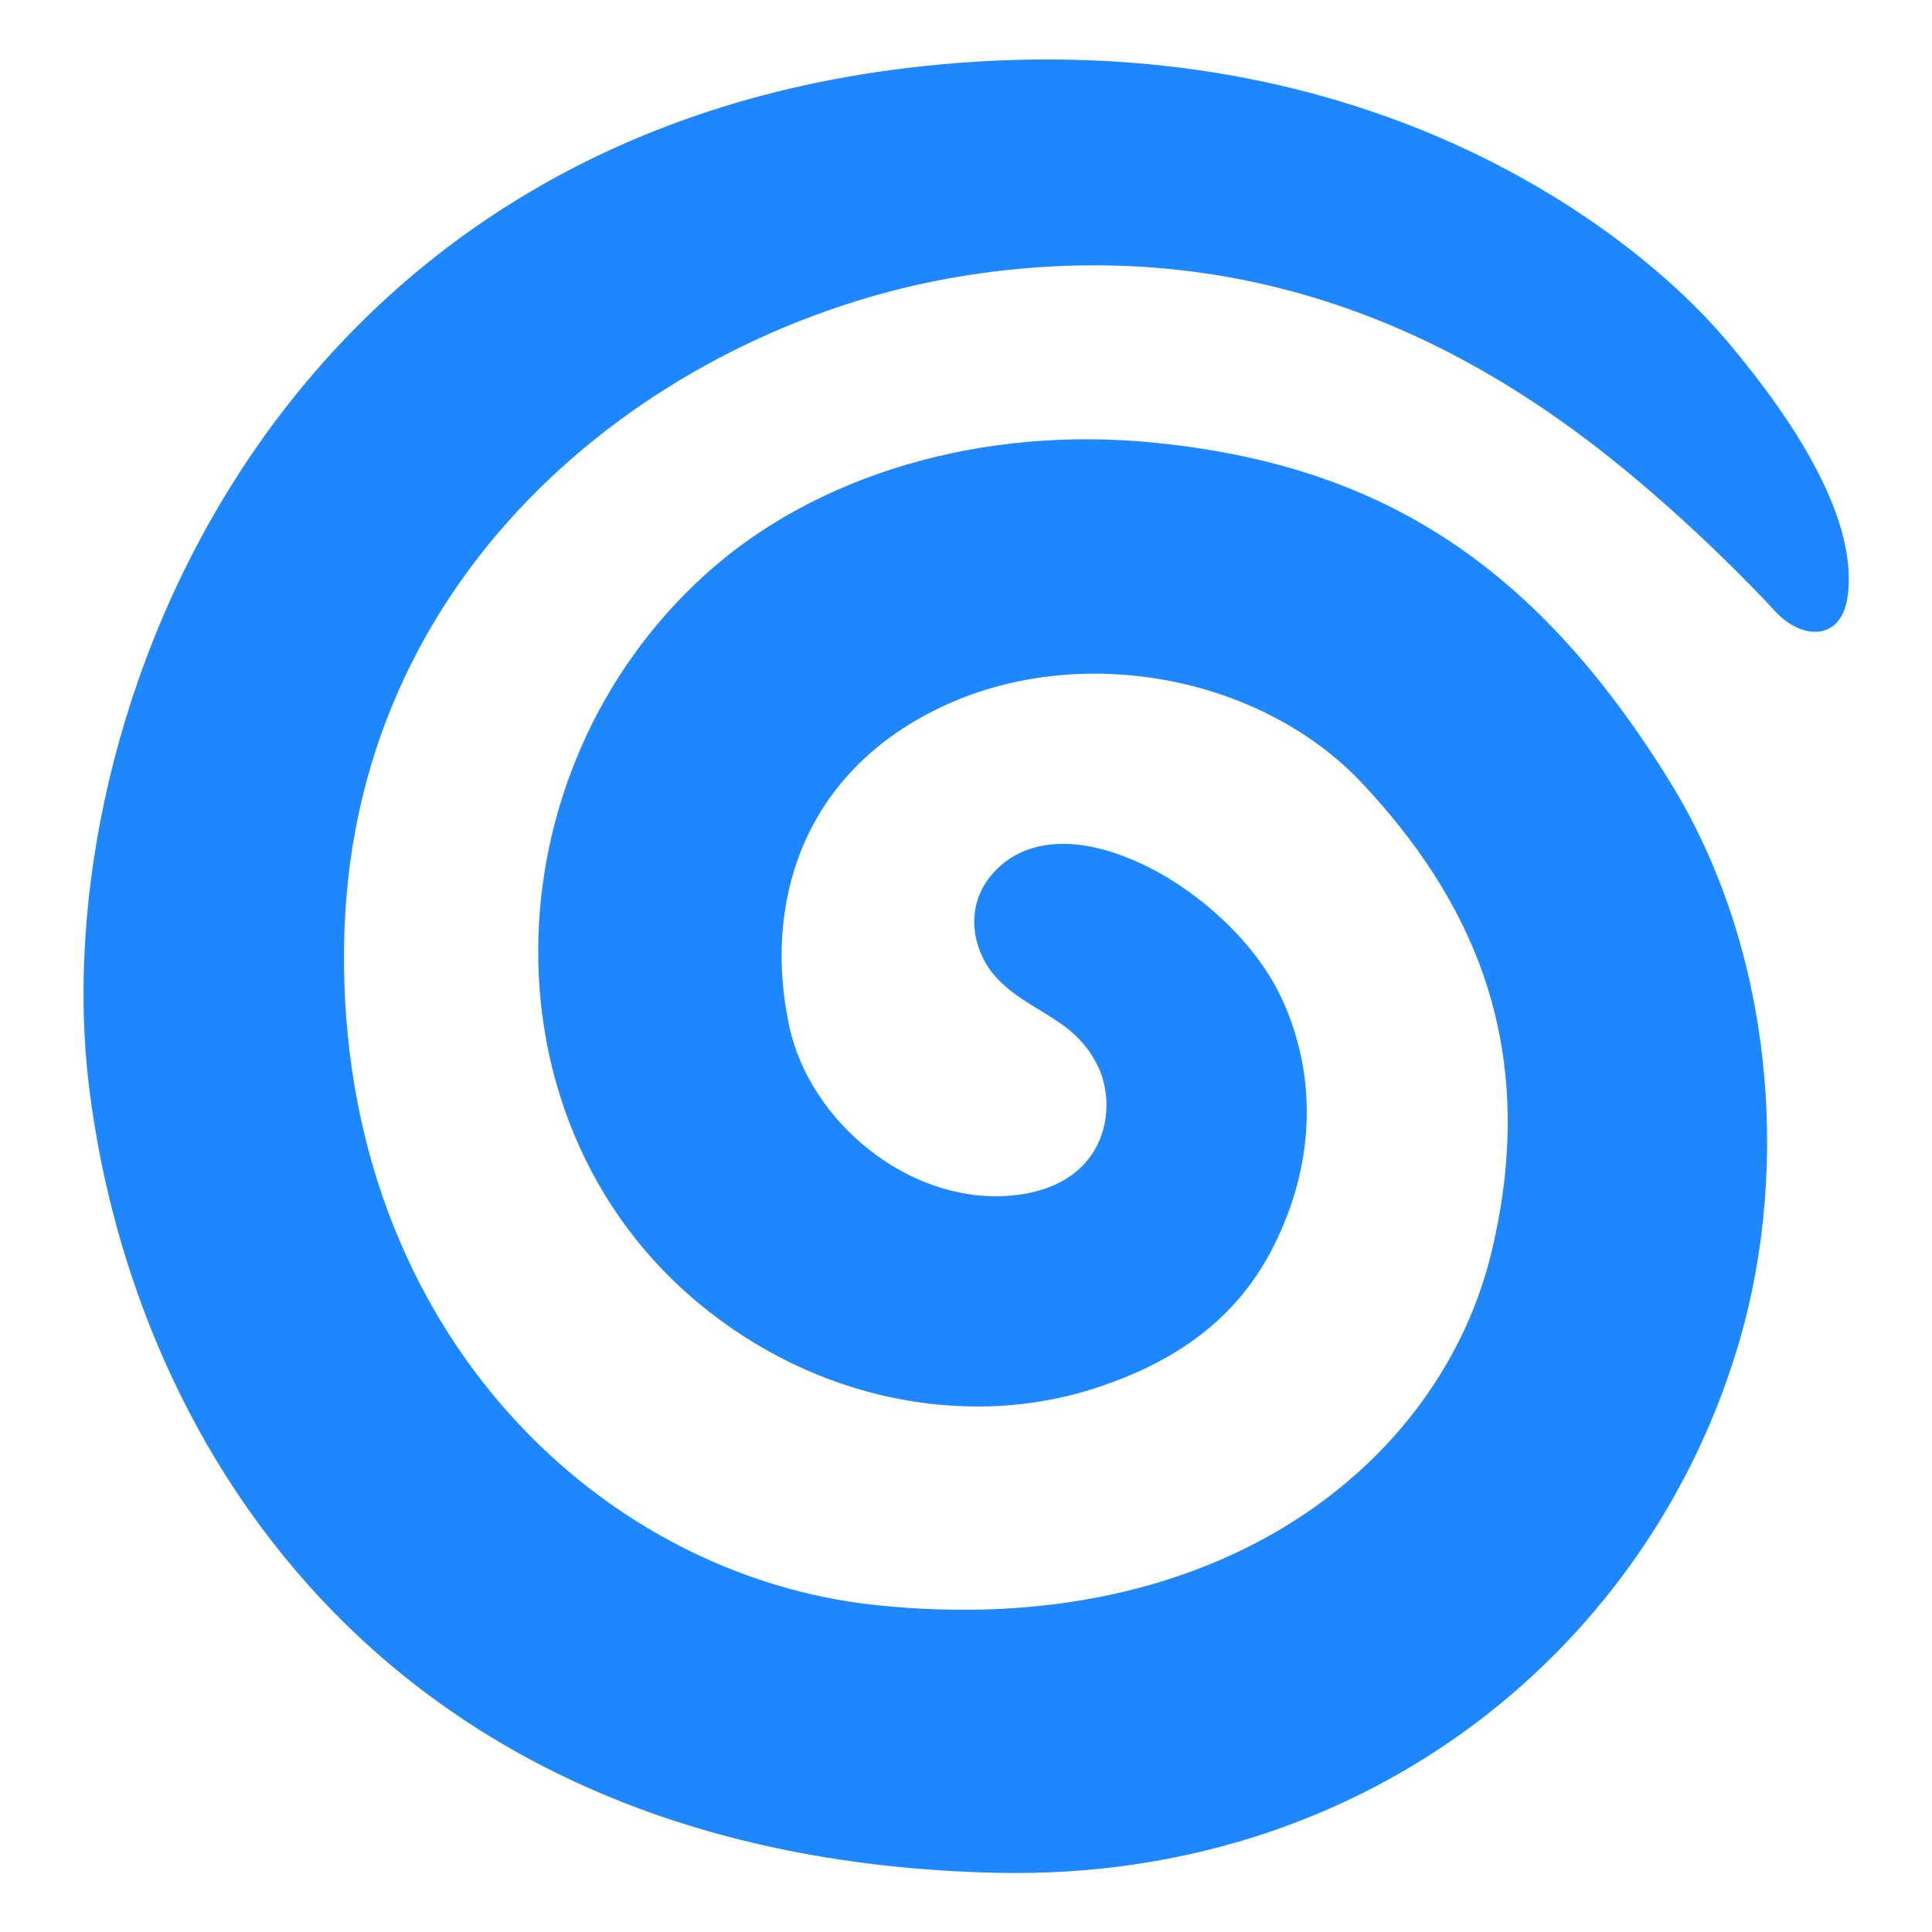
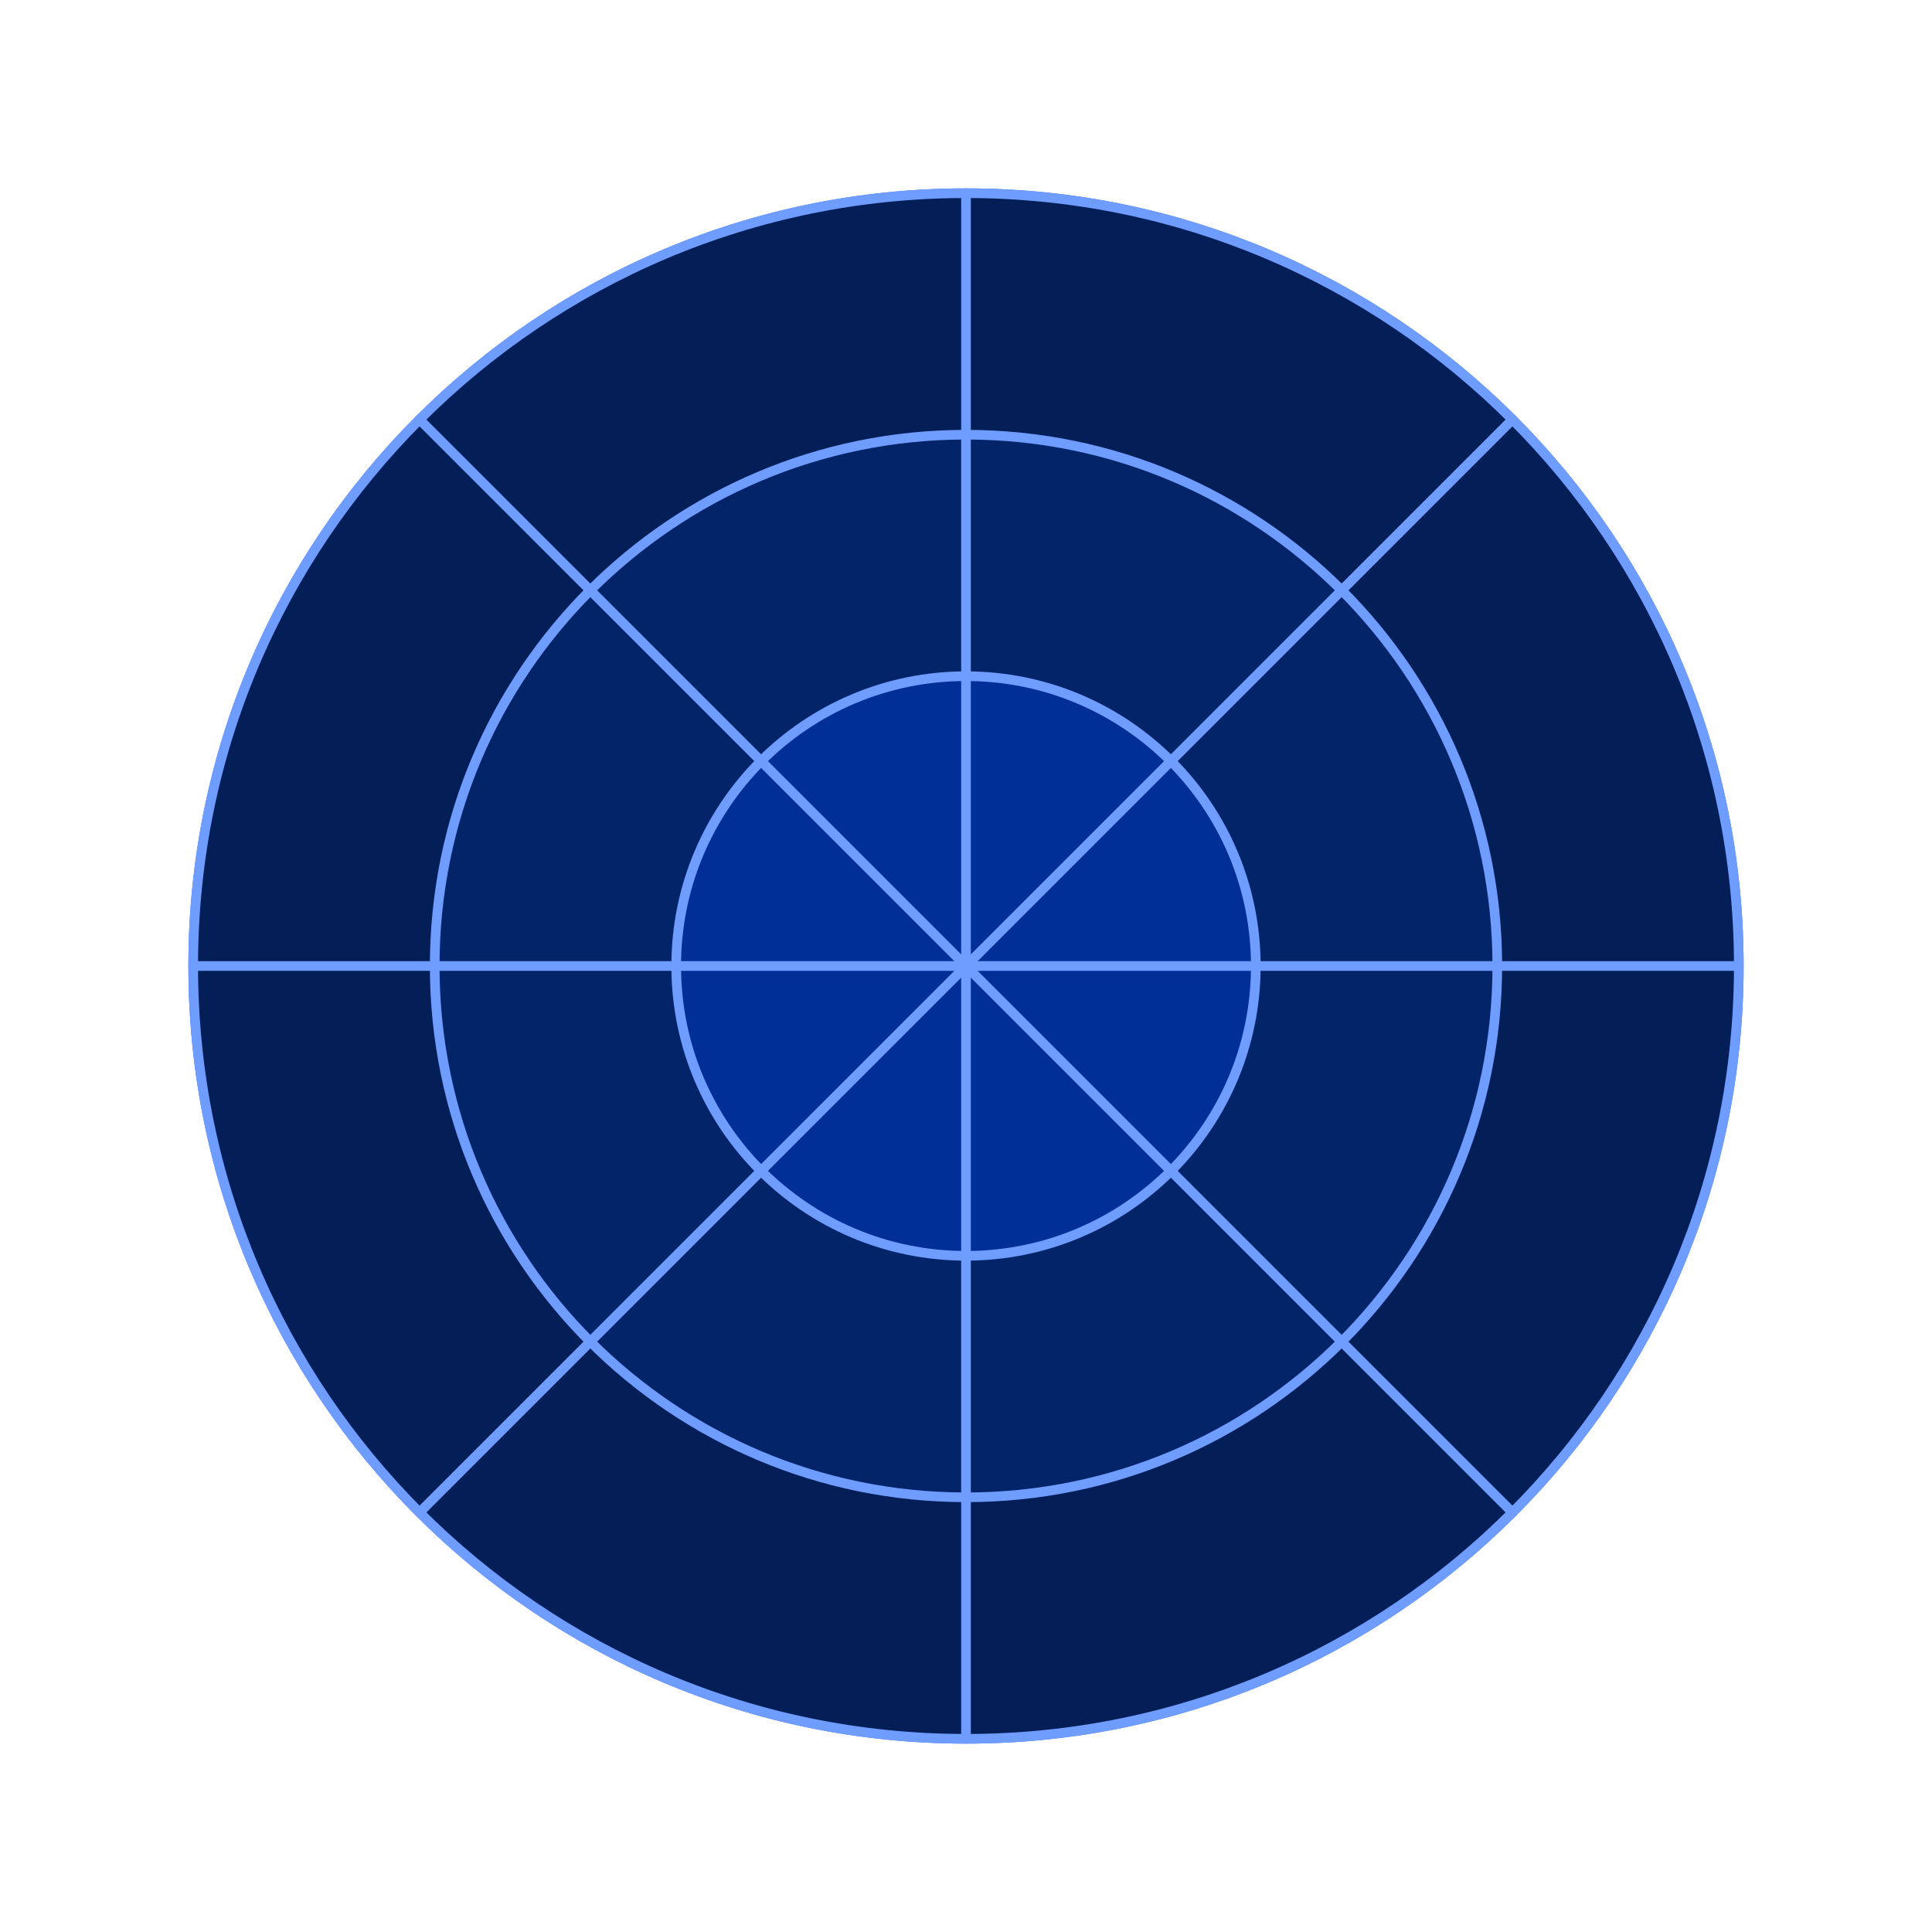
- <svg xmlns="http://www.w3.org/2000/svg" width="800px" height="800px" viewBox="0 0 128 128" aria-hidden="true" role="img" class="iconify iconify--noto" preserveAspectRatio="xMidYMid meet">
-   <path d="M65.79 57.85c-2.04 2.3-1.21 5.16-.07 6.57c2.13 2.64 5.29 2.79 6.97 6.12c1.48 2.93.59 8.25-5.96 8.69s-13.05-4.88-14.43-11.2c-1.71-7.85.63-16.61 9.88-21.1s21.4-2.18 28.11 5.01c6.94 7.42 11.86 17.04 8.54 30.96s-17.9 25.82-40.73 23.45c-18.8-1.95-36.11-18.96-35.28-44.64c.81-25.02 21.6-40.36 41.13-43.45c20.19-3.19 34.42 5.47 42.73 12.08c5.17 4.12 9.62 8.72 10.9 10.13c1.78 1.96 4.48 2.06 4.85-1.08c.49-4.15-2.09-9.81-8.11-16.91c-6.02-7.09-23.48-20.88-52.14-18.2C18.08 8.39 2.89 47.62 5.9 72.01s20.3 51.23 60.24 52.07c24.42.51 43.29-14.96 49.16-35.43c3.25-11.33 2.23-25.66-4.64-36.82c-9.23-14.97-19.76-21.05-34.16-22.5c-11.53-1.16-22.47 2.17-29.67 8.64c-14.7 13.2-15.15 37.01.17 48.95c8.09 6.31 17.73 7.47 25.14 5.18c5.09-1.57 9.53-4.28 12.14-9.34c3.1-6.02 2.8-11.93.66-16.56c-1.77-3.84-5.52-7.07-8.79-8.72c-4.93-2.47-8.44-1.79-10.36.37z" fill="#1f87fd" />
+ <svg xmlns="http://www.w3.org/2000/svg" viewBox="0 0 200 200">
+   <circle transform-origin="center" fill="#3273ff" opacity="1" stroke="#3273ff" stroke-width="1" stroke-linecap="round" cx="100" cy="100" r="80">
+   </circle>
+   <circle transform-origin="center" opacity="1" fill="rgb(4, 30, 87)" stroke="#6f9cff" stroke-width="1" stroke-linecap="round" cx="100" cy="100" r="80">
+   </circle>
+   <circle transform-origin="center" opacity="1" fill="#042469" stroke="#6f9cff" stroke-width="1" stroke-linecap="round" cx="100" cy="100" r="55">
+   </circle>
+   <circle transform-origin="center" opacity="1" fill="#003097" stroke="#6f9cff" stroke-width="1" stroke-linecap="round" cx="100" cy="100" r="30">
+   </circle>
+   <line x1="20" y1="100" x2="180" y2="100" style="stroke:#6f9cff;stroke-width:1;stroke-linecap:round">
+     <animateTransform type="rotate" attributeName="transform" calcMode="spline" dur="8" values="0 100 100;360 100 100" keyTimes="0;1" keySplines="0 0 1 1" repeatCount="indefinite">
+ </animateTransform>
+   </line>
+   <line x1="100" y1="20" x2="100" y2="180" style="stroke:#6f9cff;stroke-width:1;stroke-linecap:round">
+     <animateTransform type="rotate" attributeName="transform" calcMode="spline" dur="8" values="0 100 100;360 100 100" keyTimes="0;1" keySplines="0 0 1 1" repeatCount="indefinite">
+ </animateTransform>
+   </line>
+   <line x1="43.43" y1="43.43" x2="156.57" y2="156.57" style="stroke:#6f9cff;stroke-width:1;stroke-linecap:round">
+     <animateTransform type="rotate" attributeName="transform" calcMode="spline" dur="8" values="0 100 100;360 100 100" keyTimes="0;1" keySplines="0 0 1 1" repeatCount="indefinite">
+ </animateTransform>
+   </line>
+   <line x1="43.43" y1="156.57" x2="156.57" y2="43.43" style="stroke:#6f9cff;stroke-width:1;stroke-linecap:round">
+     <animateTransform type="rotate" attributeName="transform" calcMode="spline" dur="8" values="0 100 100;360 100 100" keyTimes="0;1" keySplines="0 0 1 1" repeatCount="indefinite">
+ </animateTransform>
+   </line>
</svg>
